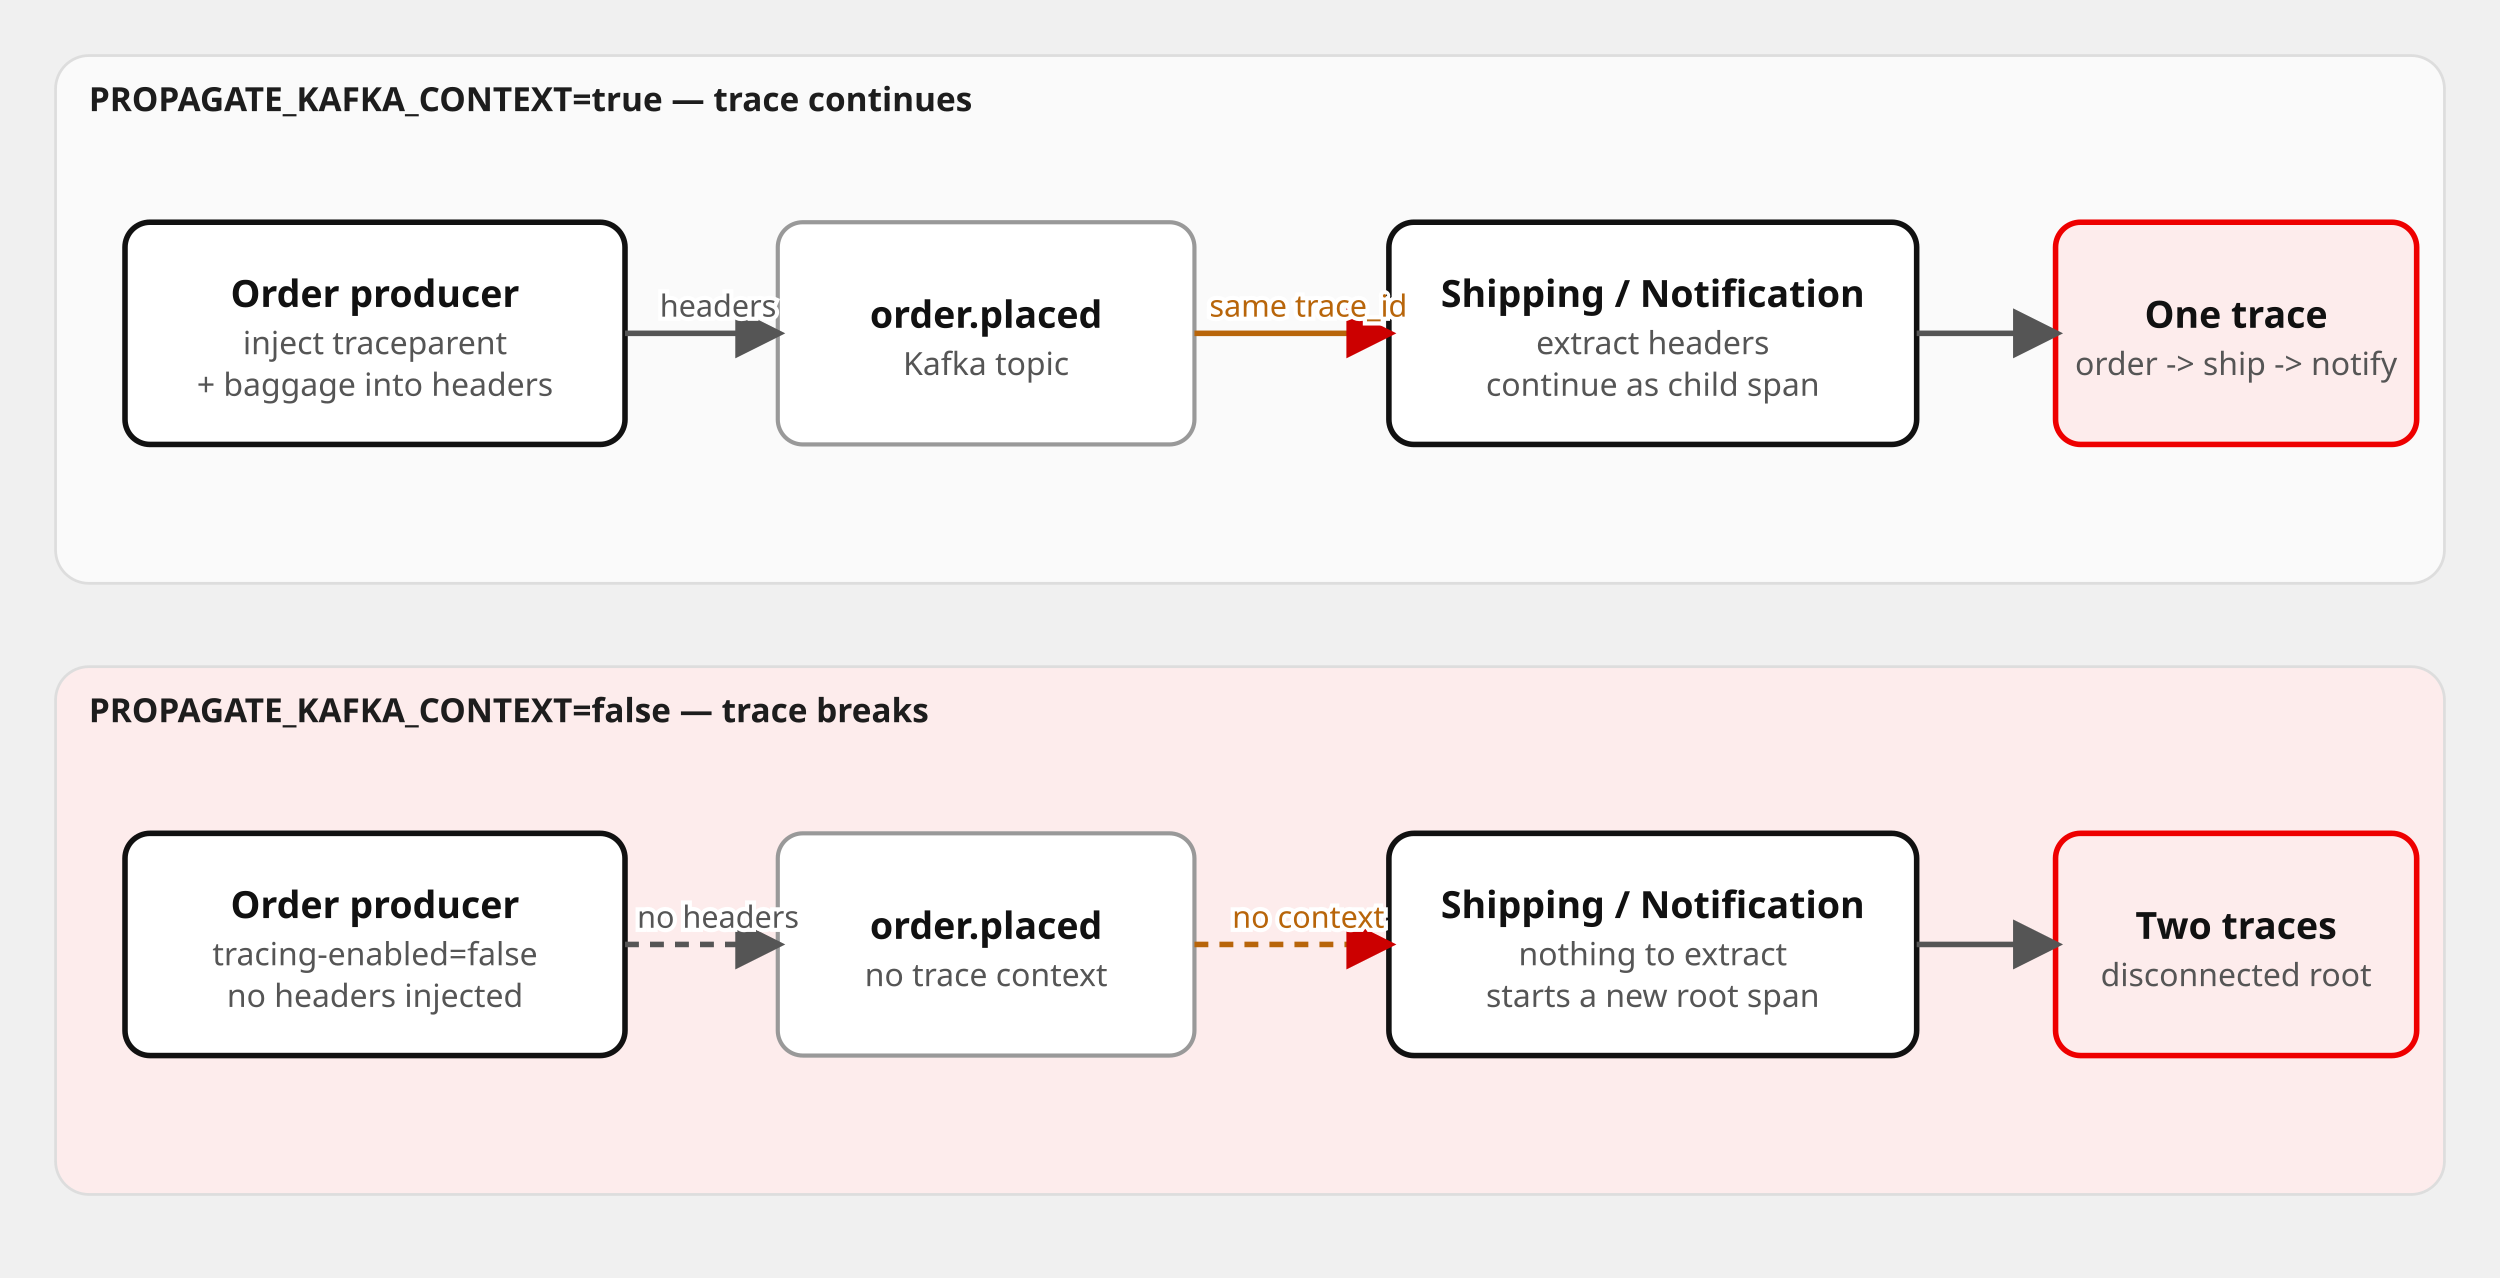
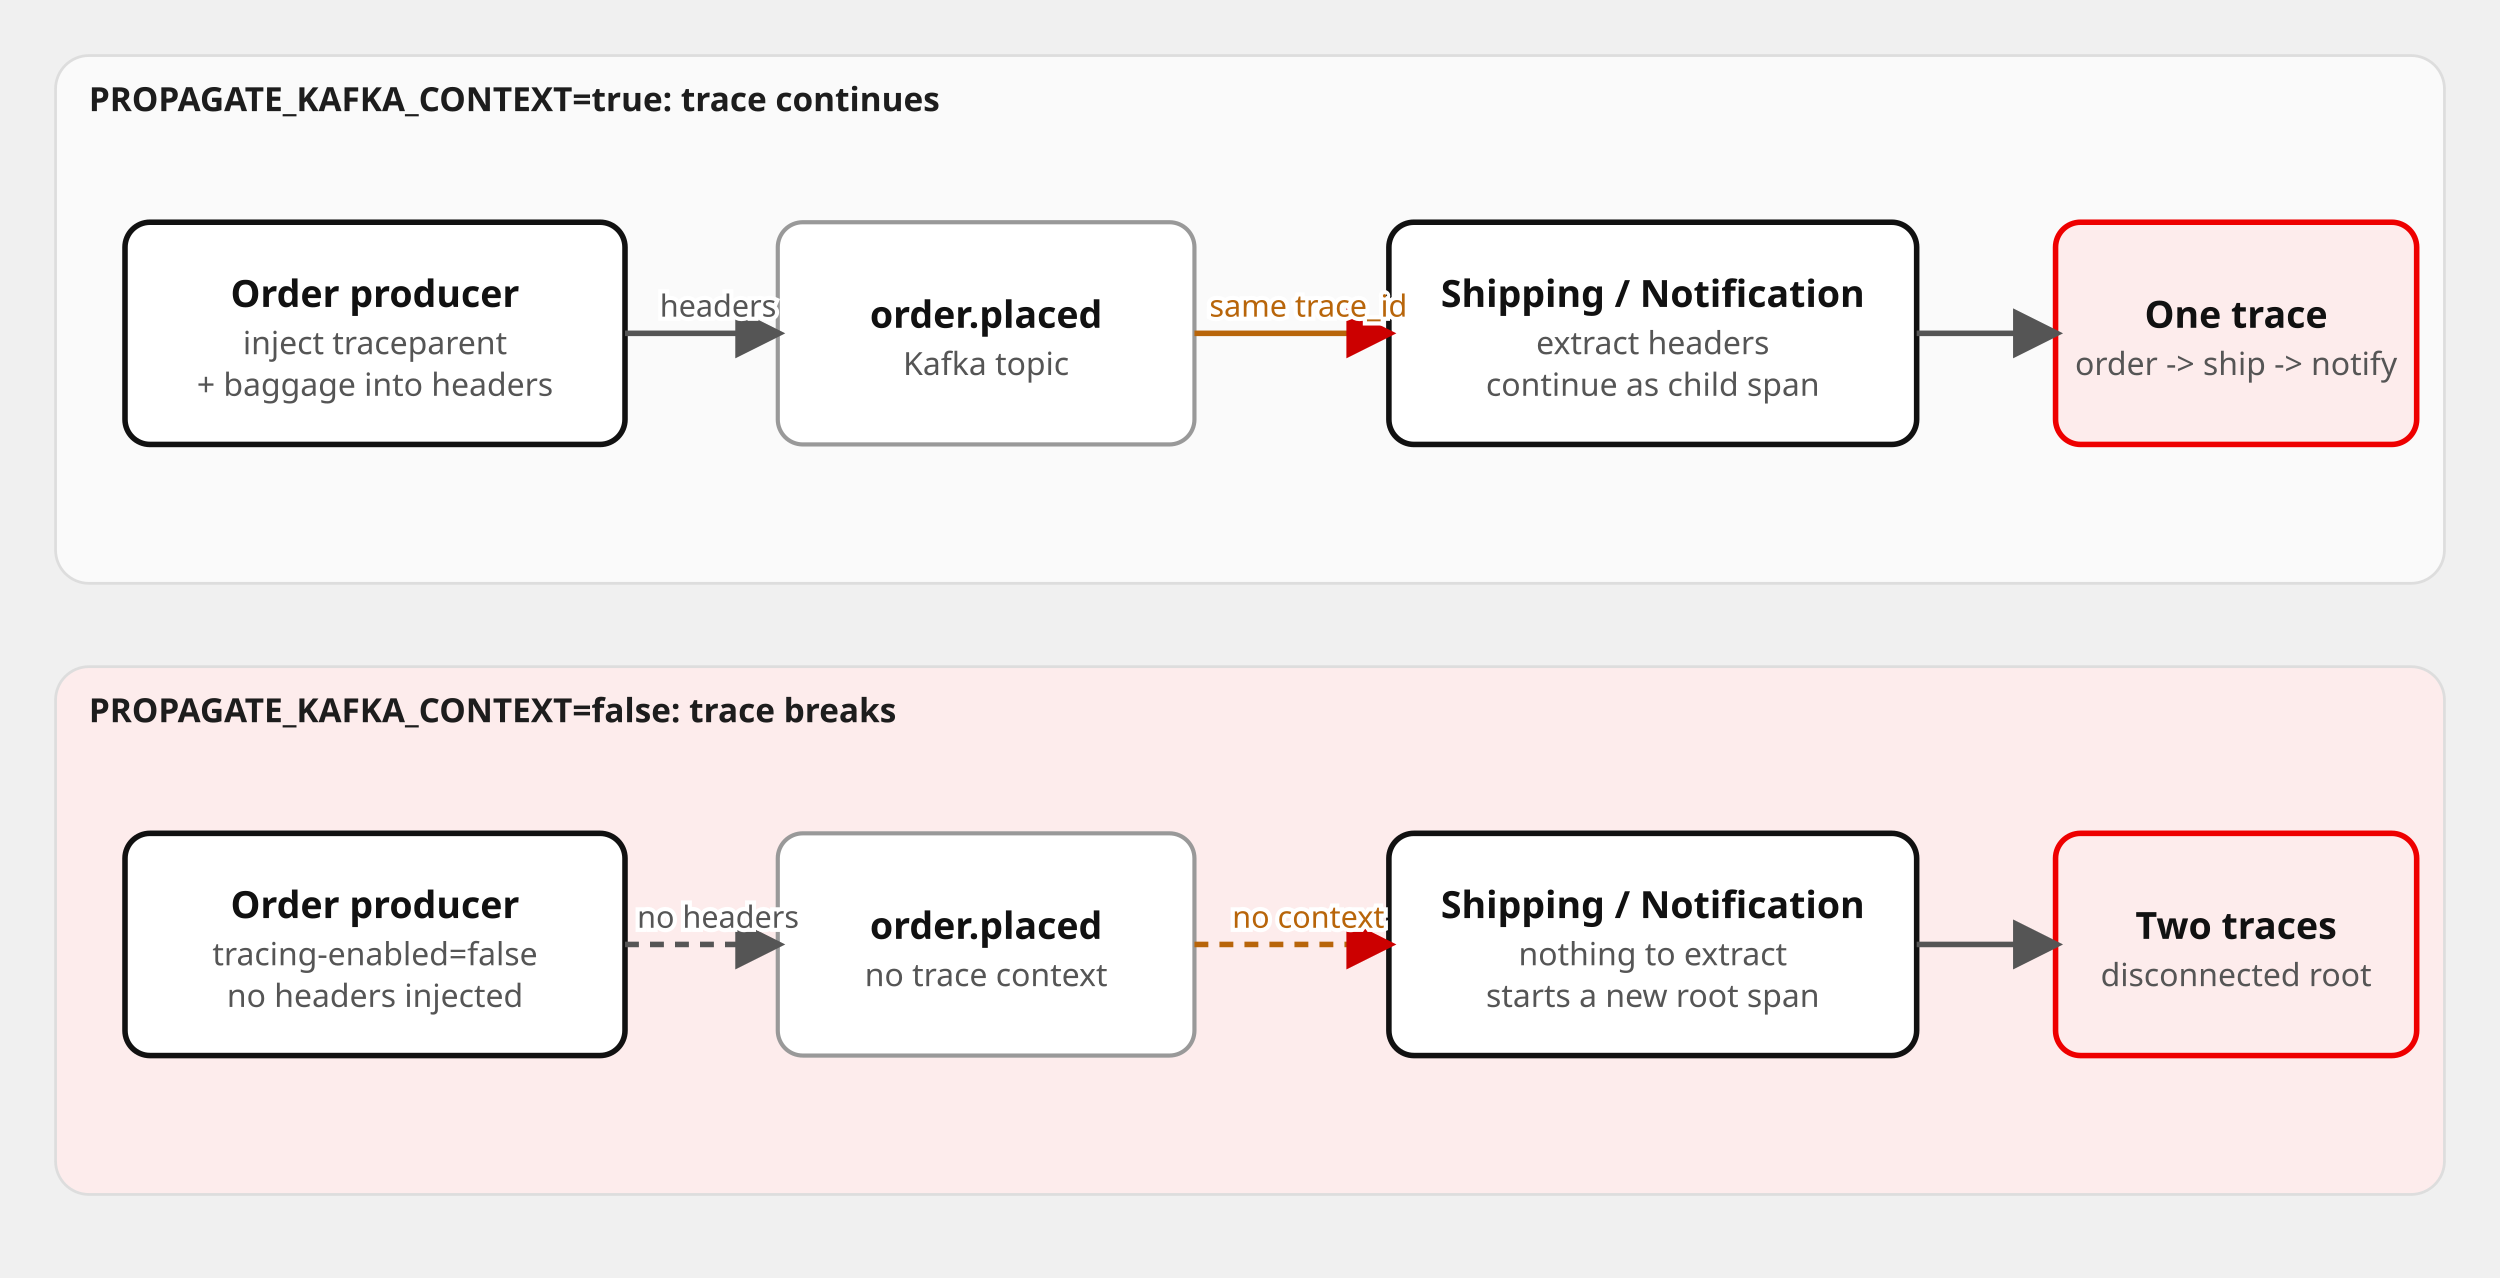
<svg xmlns="http://www.w3.org/2000/svg" viewBox="0 0 900 460" font-family="'Red Hat Text', system-ui, sans-serif" role="img">
  <defs>
    <marker id="a" viewBox="0 0 10 10" refX="8.5" refY="5" markerWidth="9" markerHeight="9" orient="auto-start-reverse">
      <path d="M0,0 L10,5 L0,10 z" fill="#555" />
    </marker>
    <marker id="am" viewBox="0 0 10 10" refX="8.5" refY="5" markerWidth="9" markerHeight="9" orient="auto-start-reverse">
      <path d="M0,0 L10,5 L0,10 z" fill="#cc0000" />
    </marker>
  </defs>
  <rect x="20" y="20" width="860" height="190" rx="12" fill="#fafafa" stroke="#ddd" />
-   <text x="32" y="40" font-size="12" font-weight="700" fill="#1d1d1d">PROPAGATE_KAFKA_CONTEXT=true — trace continues</text>
+   <text x="32" y="40" font-size="12" font-weight="700" fill="#1d1d1d">PROPAGATE_KAFKA_CONTEXT=true: trace continues</text>
  <rect x="20" y="240" width="860" height="190" rx="12" fill="#fdecec" stroke="#ddd" />
-   <text x="32" y="260" font-size="12" font-weight="700" fill="#1d1d1d">PROPAGATE_KAFKA_CONTEXT=false — trace breaks</text>
+   <text x="32" y="260" font-size="12" font-weight="700" fill="#1d1d1d">PROPAGATE_KAFKA_CONTEXT=false: trace breaks</text>
  <rect x="45" y="80" width="180" height="80" rx="9" fill="#ffffff" stroke="#111111" stroke-width="2" />
  <text x="135.0" y="110.5" font-size="13.5" font-weight="700" fill="#111111" text-anchor="middle">Order producer</text>
  <text x="135.0" y="127.5" font-size="11.5" fill="#555555" text-anchor="middle">inject traceparent</text>
  <text x="135.0" y="142.5" font-size="11.5" fill="#555555" text-anchor="middle">+ baggage into headers</text>
  <rect x="280" y="80" width="150" height="80" rx="9" fill="#ffffff" stroke="#999999" stroke-width="1.5" />
  <text x="355.0" y="118.0" font-size="13.5" font-weight="700" fill="#111111" text-anchor="middle">order.placed</text>
  <text x="355.0" y="135.0" font-size="11.5" fill="#555555" text-anchor="middle">Kafka topic</text>
  <rect x="500" y="80" width="190" height="80" rx="9" fill="#ffffff" stroke="#111111" stroke-width="2" />
  <text x="595.0" y="110.5" font-size="13.5" font-weight="700" fill="#111111" text-anchor="middle">Shipping / Notification</text>
  <text x="595.0" y="127.5" font-size="11.5" fill="#555555" text-anchor="middle">extract headers</text>
  <text x="595.0" y="142.5" font-size="11.5" fill="#555555" text-anchor="middle">continue as child span</text>
  <rect x="740" y="80" width="130" height="80" rx="9" fill="#fdecec" stroke="#ee0000" stroke-width="2" />
  <text x="805.0" y="118.0" font-size="13.5" font-weight="700" fill="#111111" text-anchor="middle">One trace</text>
  <text x="805.0" y="135.0" font-size="11.5" fill="#555555" text-anchor="middle">order -&gt; ship -&gt; notify</text>
  <rect x="45" y="300" width="180" height="80" rx="9" fill="#ffffff" stroke="#111111" stroke-width="2" />
  <text x="135.0" y="330.5" font-size="13.5" font-weight="700" fill="#111111" text-anchor="middle">Order producer</text>
  <text x="135.0" y="347.5" font-size="11.5" fill="#555555" text-anchor="middle">tracing-enabled=false</text>
  <text x="135.0" y="362.5" font-size="11.5" fill="#555555" text-anchor="middle">no headers injected</text>
  <rect x="280" y="300" width="150" height="80" rx="9" fill="#ffffff" stroke="#999999" stroke-width="1.5" />
  <text x="355.0" y="338.0" font-size="13.5" font-weight="700" fill="#111111" text-anchor="middle">order.placed</text>
  <text x="355.0" y="355.0" font-size="11.5" fill="#555555" text-anchor="middle">no trace context</text>
  <rect x="500" y="300" width="190" height="80" rx="9" fill="#ffffff" stroke="#111111" stroke-width="2" />
  <text x="595.0" y="330.5" font-size="13.5" font-weight="700" fill="#111111" text-anchor="middle">Shipping / Notification</text>
  <text x="595.0" y="347.5" font-size="11.5" fill="#555555" text-anchor="middle">nothing to extract</text>
  <text x="595.0" y="362.5" font-size="11.5" fill="#555555" text-anchor="middle">starts a new root span</text>
  <rect x="740" y="300" width="130" height="80" rx="9" fill="#fdecec" stroke="#ee0000" stroke-width="2" />
  <text x="805.0" y="338.0" font-size="13.5" font-weight="700" fill="#111111" text-anchor="middle">Two traces</text>
  <text x="805.0" y="355.0" font-size="11.5" fill="#555555" text-anchor="middle">disconnected root</text>
  <path d="M225,120 L280,120" fill="none" stroke="#555" stroke-width="2" marker-end="url(#a)" />
  <text x="258.5" y="114.0" font-size="11" fill="#ffffff" stroke="#ffffff" stroke-width="3" paint-order="stroke" text-anchor="middle">headers</text>
  <text x="258.5" y="114.0" font-size="11" fill="#555" text-anchor="middle">headers</text>
  <path d="M430,120 L500,120" fill="none" stroke="#b8650a" stroke-width="2" marker-end="url(#am)" />
  <text x="471.0" y="114.0" font-size="11" fill="#ffffff" stroke="#ffffff" stroke-width="3" paint-order="stroke" text-anchor="middle">same trace_id</text>
  <text x="471.0" y="114.0" font-size="11" fill="#b8650a" text-anchor="middle">same trace_id</text>
  <path d="M690,120 L740,120" fill="none" stroke="#555" stroke-width="2" marker-end="url(#a)" />
  <path d="M225,340 L280,340" fill="none" stroke="#555" stroke-width="2" stroke-dasharray="5 4" marker-end="url(#a)" />
  <text x="258.5" y="334.0" font-size="11" fill="#ffffff" stroke="#ffffff" stroke-width="3" paint-order="stroke" text-anchor="middle">no headers</text>
  <text x="258.5" y="334.0" font-size="11" fill="#555" text-anchor="middle">no headers</text>
  <path d="M430,340 L500,340" fill="none" stroke="#b8650a" stroke-width="2" stroke-dasharray="5 4" marker-end="url(#am)" />
  <text x="471.0" y="334.0" font-size="11" fill="#ffffff" stroke="#ffffff" stroke-width="3" paint-order="stroke" text-anchor="middle">no context</text>
  <text x="471.0" y="334.0" font-size="11" fill="#b8650a" text-anchor="middle">no context</text>
  <path d="M690,340 L740,340" fill="none" stroke="#555" stroke-width="2" marker-end="url(#a)" />
</svg>
